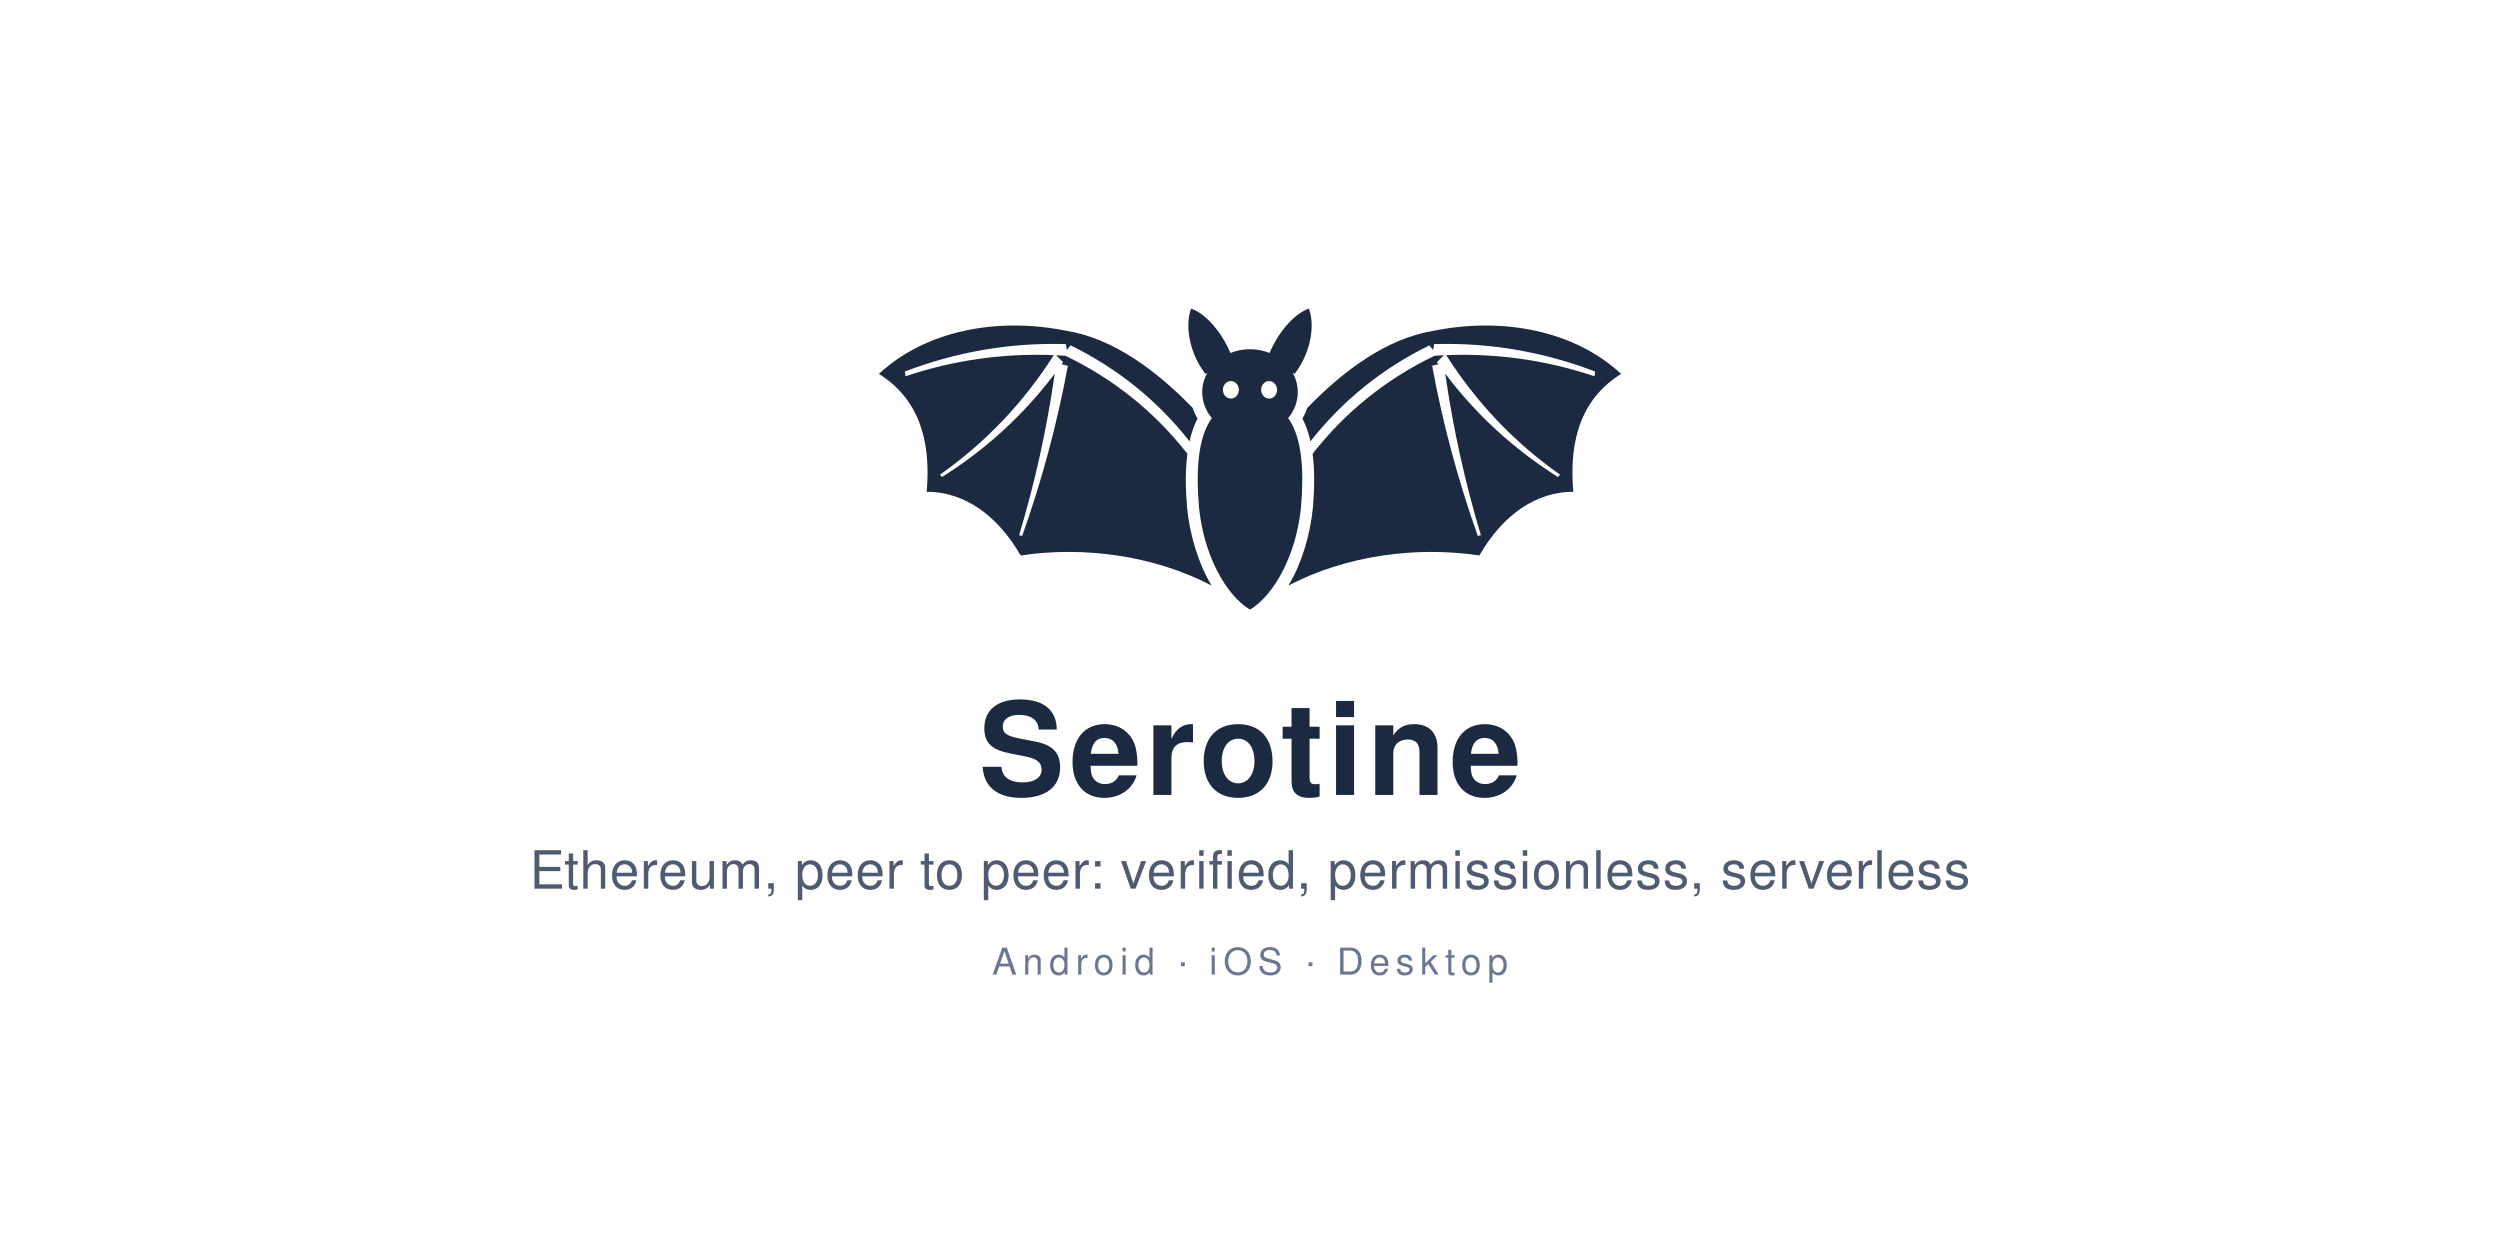
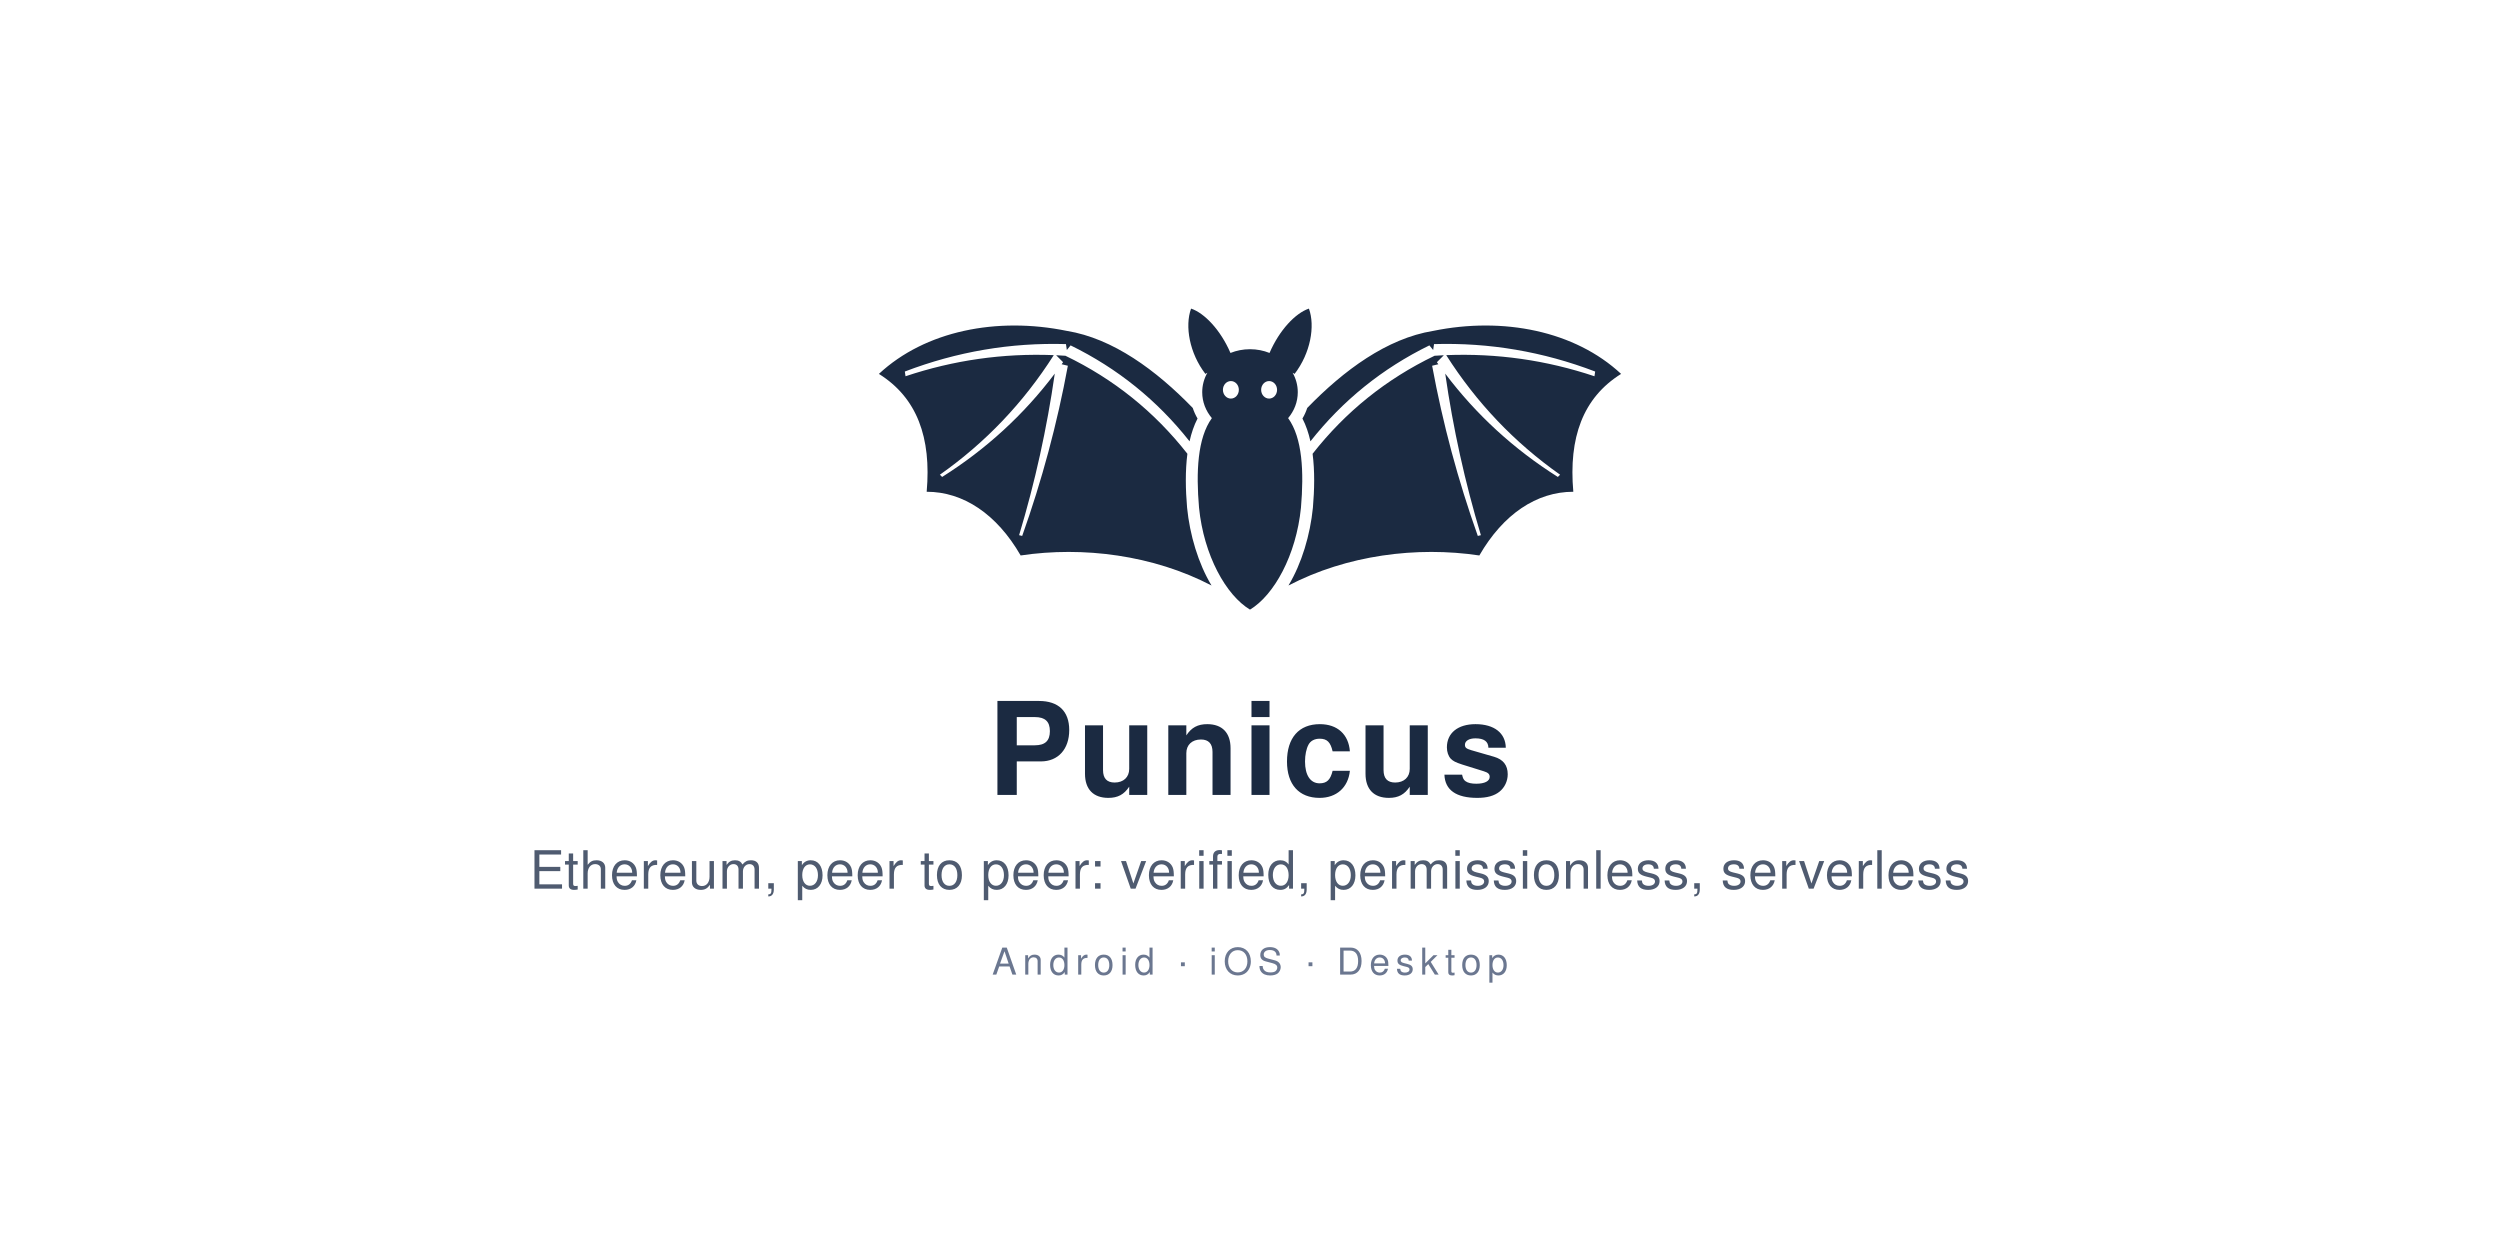
<svg xmlns="http://www.w3.org/2000/svg" width="1280" height="640" viewBox="0 0 1280 640">
  <rect width="1280" height="640" fill="#FFFFFF" />
  <g transform="translate(431.24, 124.16) scale(0.40773)">
    <path fill="#1B2A41" d="M463.70,430.72 C390.53,392.55 302.46,381.23 224.00,393.00 C194.00,341.00 152.00,313.00 106.00,313.00 C112.00,245.00 94.00,195.00 46.00,165.00 C104.00,111.00 194.00,93.00 282.00,111.00 C340.00,120.41 394.31,160.52 440.12,207.77 C441.63,212.41 443.66,216.86 446.14,221.04 C441.67,229.62 438.41,239.30 436.10,249.67 C395.50,198.24 345.72,158.07 286.74,129.19 L282.00,135.00 L280.90,127.58 C211.46,125.53 144.01,137.02 78.56,162.03 L79.44,167.97 C139.81,147.76 201.86,138.92 265.59,141.44 C227.60,201.17 179.93,251.22 122.59,291.59 L125.41,294.41 C180.84,259.44 227.99,216.18 266.85,164.65 C256.98,233.50 242.04,301.12 222.06,367.53 L225.94,368.47 C250.79,298.62 269.91,227.39 283.29,154.76 L275.48,152.87 C276.09,152.02 276.70,151.16 277.30,150.30 L268.57,141.57 C272.44,141.74 276.32,141.96 280.21,142.22 C340.91,171.43 391.96,212.46 433.39,265.31 C430.59,286.91 431.07,310.47 433.00,333.00 C436.41,367.15 446.96,402.92 463.70,430.72 Z M560.30,430.72 C577.04,402.92 587.59,367.15 591.00,333.00 C592.93,310.47 593.41,286.91 590.61,265.31 C632.03,212.46 683.09,171.43 743.79,142.22 C747.68,141.96 751.56,141.74 755.43,141.57 L746.70,150.30 C747.30,151.16 747.91,152.02 748.52,152.87 L740.71,154.76 C754.09,227.39 773.21,298.62 798.06,368.47 L801.94,367.53 C781.96,301.12 767.02,233.50 757.15,164.65 C796.01,216.18 843.16,259.44 898.59,294.41 L901.41,291.59 C844.07,251.22 796.40,201.17 758.41,141.44 C822.14,138.92 884.19,147.76 944.56,167.97 L945.44,162.03 C879.99,137.02 812.54,125.53 743.10,127.58 L742.00,135.00 L737.26,129.19 C678.28,158.08 628.49,198.23 587.90,249.67 C585.59,239.30 582.33,229.62 577.86,221.04 C580.34,216.86 582.37,212.41 583.88,207.77 C629.69,160.52 684.00,120.41 742.00,111.00 C830.00,93.00 920.00,111.00 978.00,165.00 C930.00,195.00 912.00,245.00 918.00,313.00 C872.00,313.00 830.00,341.00 800.00,393.00 C721.54,381.23 633.47,392.55 560.30,430.72 Z" />
    <path fill="#1B2A41" d="M572.00,188.00 C572.00,200.22 567.49,211.49 559.88,220.54 C577.95,245.53 579.84,288.24 576.00,333.00 C570.00,393.00 542.00,443.00 512.00,461.00 C482.00,443.00 454.00,393.00 448.00,333.00 C444.16,288.24 446.05,245.53 464.12,220.54 C456.51,211.49 452.00,200.22 452.00,188.00 C452.00,179.19 454.34,170.88 458.50,163.53 L456.00,165.00 C436.00,139.00 430.00,105.00 438.00,83.00 C454.80,88.60 475.08,109.88 487.47,138.70 C494.96,135.68 503.26,134.00 512.00,134.00 C520.74,134.00 529.04,135.68 536.53,138.70 C548.92,109.88 569.20,88.60 586.00,83.00 C594.00,105.00 588.00,139.00 568.00,165.00 L565.50,163.53 C569.66,170.88 572.00,179.19 572.00,188.00 Z M498.00,185.00 C498.00,178.92 493.52,174.00 488.00,174.00 C482.48,174.00 478.00,178.92 478.00,185.00 C478.00,191.08 482.48,196.00 488.00,196.00 C493.52,196.00 498.00,191.08 498.00,185.00 Z M546.00,185.00 C546.00,178.92 541.52,174.00 536.00,174.00 C530.48,174.00 526.00,178.92 526.00,185.00 C526.00,191.08 530.48,196.00 536.00,196.00 C541.52,196.00 546.00,191.08 546.00,185.00 Z" />
  </g>
-   <text x="640" y="407" text-anchor="middle" font-family="'Helvetica Neue', Helvetica, Arial, sans-serif" font-size="66" font-weight="700" fill="#1B2A41" letter-spacing="2">Serotine</text>
+   <text x="640" y="407" text-anchor="middle" font-family="'Helvetica Neue', Helvetica, Arial, sans-serif" font-size="66" font-weight="700" fill="#1B2A41" letter-spacing="2">Punicus</text>
  <text x="640" y="455" text-anchor="middle" font-family="'Helvetica Neue', Helvetica, Arial, sans-serif" font-size="27" font-weight="400" fill="#4F5B70" letter-spacing="0.5">Ethereum, peer to peer: verified, permissionless, serverless</text>
  <text x="640" y="499" text-anchor="middle" font-family="'Helvetica Neue', Helvetica, Arial, sans-serif" font-size="19" font-weight="500" fill="#6B7790" letter-spacing="3">Android · iOS · Desktop</text>
</svg>
